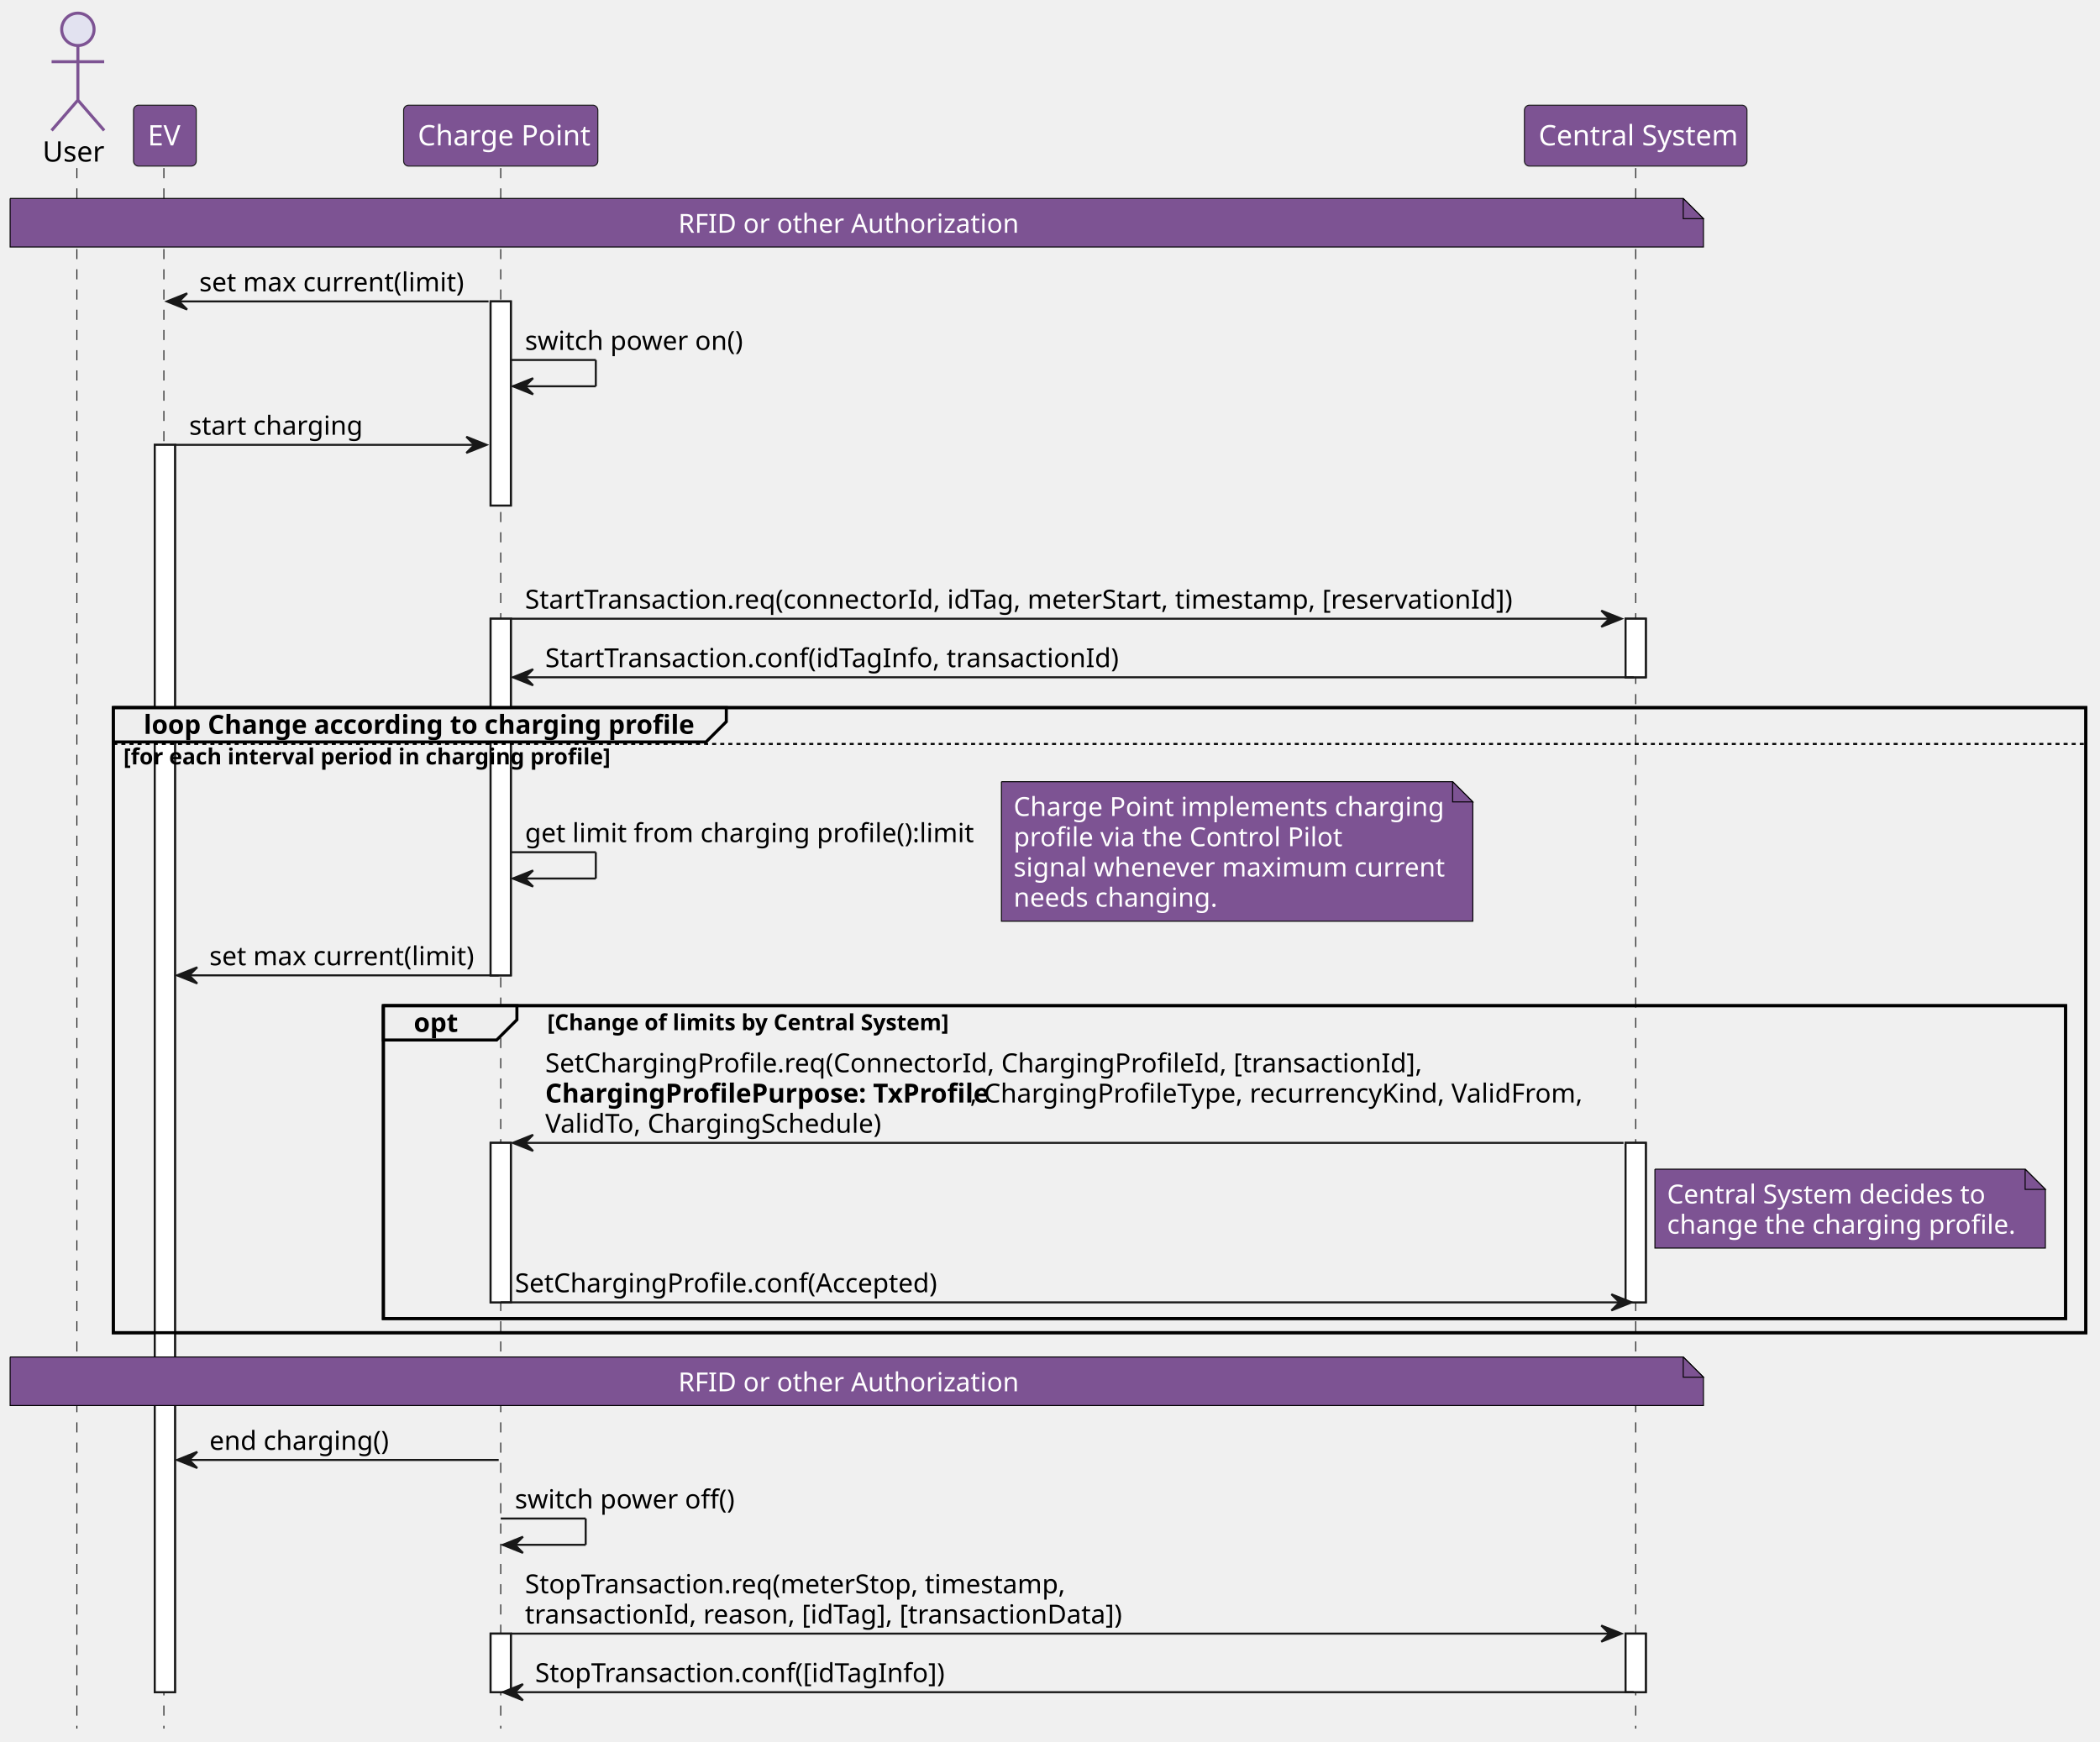
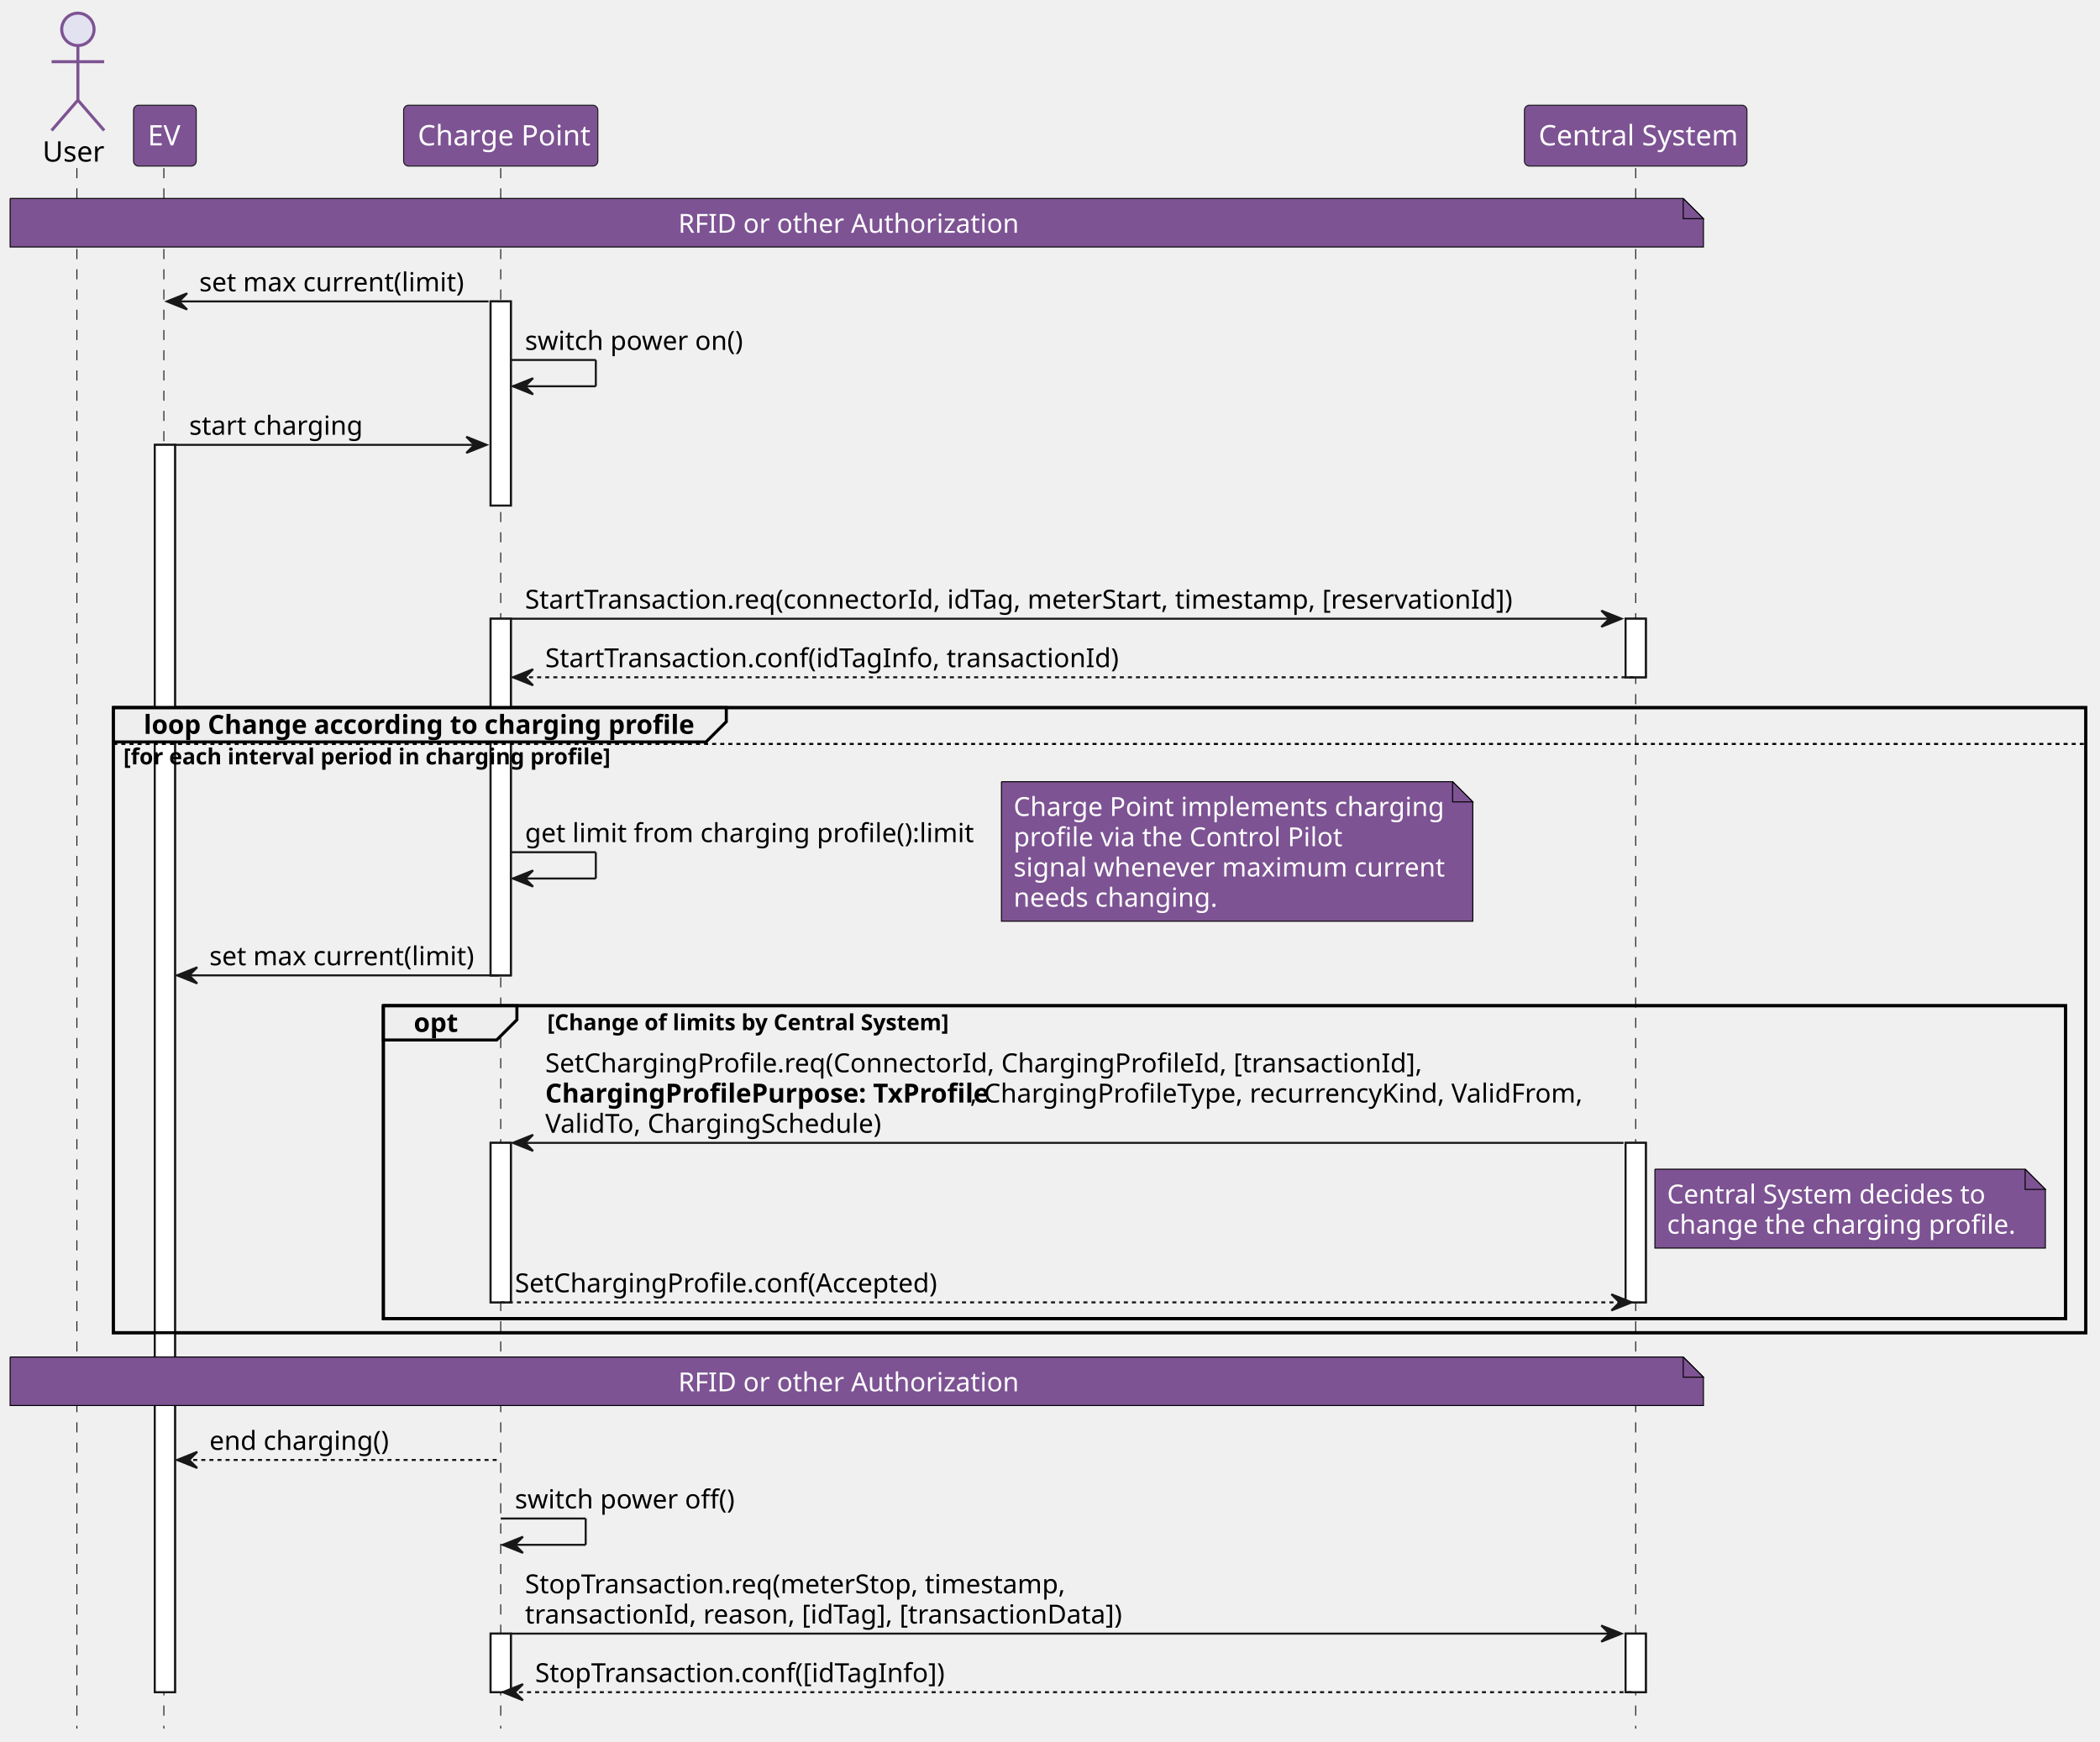
<svg xmlns="http://www.w3.org/2000/svg" contentStyleType="text/css" height="861px" preserveAspectRatio="none" style="width:1038px;height:861px;background:#FFFFFF;" version="1.1" viewBox="0 0 1038 861" width="1038px" zoomAndPan="magnify">
  <defs />
  <g>
    <rect fill="#FFFFFF" height="616.6" style="stroke:#181818;stroke-width:1.0;" width="10" x="76.5" y="219.9" />
    <rect fill="#FFFFFF" height="100.9" style="stroke:#181818;stroke-width:1.0;" width="10" x="242.5" y="149" />
    <rect fill="#FFFFFF" height="176.3" style="stroke:#181818;stroke-width:1.0;" width="10" x="242.5" y="305.85" />
    <rect fill="#FFFFFF" height="78.85" style="stroke:#181818;stroke-width:1.0;" width="10" x="242.5" y="564.95" />
    <rect fill="#FFFFFF" height="28.95" style="stroke:#181818;stroke-width:1.0;" width="10" x="242.5" y="807.55" />
    <rect fill="#FFFFFF" height="28.95" style="stroke:#181818;stroke-width:1.0;" width="10" x="803.5" y="305.85" />
    <rect fill="#FFFFFF" height="78.85" style="stroke:#181818;stroke-width:1.0;" width="10" x="803.5" y="564.95" />
    <rect fill="#FFFFFF" height="28.95" style="stroke:#181818;stroke-width:1.0;" width="10" x="803.5" y="807.55" />
    <rect fill="none" height="309" style="stroke:#000000;stroke-width:1.5;" width="975" x="56" y="349.8" />
    <rect fill="none" height="154.65" style="stroke:#000000;stroke-width:1.5;" width="831.5" x="189.5" y="497.15" />
    <line style="stroke:#181818;stroke-width:0.5;stroke-dasharray:5.0,5.0;" x1="38" x2="38" y1="83.1" y2="854.5" />
    <line style="stroke:#181818;stroke-width:0.5;stroke-dasharray:5.0,5.0;" x1="81" x2="81" y1="83.1" y2="854.5" />
    <line style="stroke:#181818;stroke-width:0.5;stroke-dasharray:5.0,5.0;" x1="247.5" x2="247.5" y1="83.1" y2="854.5" />
    <line style="stroke:#181818;stroke-width:0.5;stroke-dasharray:5.0,5.0;" x1="808.5" x2="808.5" y1="83.1" y2="854.5" />
    <text fill="#000000" font-family="NanumGothic" font-size="14" lengthAdjust="spacing" textLength="29" x="21" y="79.88">User</text>
    <ellipse cx="38.5" cy="14.5" fill="#E2E2F0" rx="8" ry="8" style="stroke:#7D5393;stroke-width:1.5;" />
    <path d="M38.5,22.5 L38.5,49.5 M25.5,30.5 L51.5,30.5 M38.5,49.5 L25.5,64.5 M38.5,49.5 L51.5,64.5 " fill="none" style="stroke:#7D5393;stroke-width:1.5;" />
    <rect fill="#7D5393" height="30.1" rx="2.5" ry="2.5" style="stroke:#181818;stroke-width:0.5;" width="31" x="66" y="52" />
    <text fill="#FFFFFF" font-family="NanumGothic" font-size="14" lengthAdjust="spacing" textLength="17" x="73" y="71.88">EV</text>
    <rect fill="#7D5393" height="30.1" rx="2.5" ry="2.5" style="stroke:#181818;stroke-width:0.5;" width="96" x="199.5" y="52" />
    <text fill="#FFFFFF" font-family="NanumGothic" font-size="14" lengthAdjust="spacing" textLength="82" x="206.5" y="71.88">Charge Point</text>
    <rect fill="#7D5393" height="30.1" rx="2.5" ry="2.5" style="stroke:#181818;stroke-width:0.5;" width="110" x="753.5" y="52" />
    <text fill="#FFFFFF" font-family="NanumGothic" font-size="14" lengthAdjust="spacing" textLength="96" x="760.5" y="71.88">Central System</text>
    <rect fill="#FFFFFF" height="616.6" style="stroke:#181818;stroke-width:1.0;" width="10" x="76.5" y="219.9" />
    <rect fill="#FFFFFF" height="100.9" style="stroke:#181818;stroke-width:1.0;" width="10" x="242.5" y="149" />
    <rect fill="#FFFFFF" height="176.3" style="stroke:#181818;stroke-width:1.0;" width="10" x="242.5" y="305.85" />
    <rect fill="#FFFFFF" height="78.85" style="stroke:#181818;stroke-width:1.0;" width="10" x="242.5" y="564.95" />
    <rect fill="#FFFFFF" height="28.95" style="stroke:#181818;stroke-width:1.0;" width="10" x="242.5" y="807.55" />
    <rect fill="#FFFFFF" height="28.95" style="stroke:#181818;stroke-width:1.0;" width="10" x="803.5" y="305.85" />
    <rect fill="#FFFFFF" height="78.85" style="stroke:#181818;stroke-width:1.0;" width="10" x="803.5" y="564.95" />
    <rect fill="#FFFFFF" height="28.95" style="stroke:#181818;stroke-width:1.0;" width="10" x="803.5" y="807.55" />
    <path d="M5,98.1 L5,122.1 L842,122.1 L842,108.1 L832,98.1 L5,98.1 " fill="#7D5393" style="stroke:#000000;stroke-width:0.5;" />
    <path d="M832,98.1 L832,108.1 L842,108.1 L832,98.1 " fill="#7D5393" style="stroke:#000000;stroke-width:0.5;" />
    <text fill="#FFFFFF" font-family="NanumGothic" font-size="13" lengthAdjust="spacing" textLength="168" x="335.25" y="115.06">RFID or other Authorization</text>
    <polygon fill="#181818" points="92.5,145,82.5,149,92.5,153,88.5,149" style="stroke:#181818;stroke-width:1.0;" />
    <line style="stroke:#181818;stroke-width:1.0;" x1="86.5" x2="241.5" y1="149" y2="149" />
    <text fill="#000000" font-family="NanumGothic" font-size="13" lengthAdjust="spacing" textLength="132" x="98.5" y="144.01">set max current(limit)</text>
    <line style="stroke:#181818;stroke-width:1.0;" x1="252.5" x2="294.5" y1="177.95" y2="177.95" />
    <line style="stroke:#181818;stroke-width:1.0;" x1="294.5" x2="294.5" y1="177.95" y2="190.95" />
    <line style="stroke:#181818;stroke-width:1.0;" x1="253.5" x2="294.5" y1="190.95" y2="190.95" />
    <polygon fill="#181818" points="263.5,186.95,253.5,190.95,263.5,194.95,259.5,190.95" style="stroke:#181818;stroke-width:1.0;" />
    <text fill="#000000" font-family="NanumGothic" font-size="13" lengthAdjust="spacing" textLength="112" x="259.5" y="172.96">switch power on()</text>
    <polygon fill="#181818" points="230.5,215.9,240.5,219.9,230.5,223.9,234.5,219.9" style="stroke:#181818;stroke-width:1.0;" />
    <line style="stroke:#181818;stroke-width:1.0;" x1="86.5" x2="236.5" y1="219.9" y2="219.9" />
    <text fill="#000000" font-family="NanumGothic" font-size="13" lengthAdjust="spacing" textLength="85" x="93.5" y="214.91">start charging</text>
    <polygon fill="#181818" points="791.5,301.85,801.5,305.85,791.5,309.85,795.5,305.85" style="stroke:#181818;stroke-width:1.0;" />
    <line style="stroke:#181818;stroke-width:1.0;" x1="252.5" x2="797.5" y1="305.85" y2="305.85" />
    <text fill="#000000" font-family="NanumGothic" font-size="13" lengthAdjust="spacing" textLength="488" x="259.5" y="300.86">StartTransaction.req(connectorId, idTag, meterStart, timestamp, [reservationId])</text>
    <polygon fill="#181818" points="263.5,330.8,253.5,334.8,263.5,338.8,259.5,334.8" style="stroke:#181818;stroke-width:1.0;" />
-     <line style="stroke:#181818;stroke-width:1.0;" x1="257.5" x2="807.5" y1="334.8" y2="334.8" />
+     <line style="stroke:#181818;stroke-width:1.0;stroke-dasharray:2.0,2.0;" x1="257.5" x2="807.5" y1="334.8" y2="334.8" />
    <text fill="#000000" font-family="NanumGothic" font-size="13" lengthAdjust="spacing" textLength="284" x="269.5" y="329.81">StartTransaction.conf(idTagInfo, transactionId)</text>
    <path d="M56,349.8 L359,349.8 L359,356.75 L349,366.75 L56,366.75 L56,349.8 " fill="#EEEEEE" style="stroke:#000000;stroke-width:1.5;" />
    <rect fill="none" height="309" style="stroke:#000000;stroke-width:1.5;" width="975" x="56" y="349.8" />
    <text fill="#000000" font-family="NanumGothic" font-size="13" font-weight="bold" lengthAdjust="spacing" textLength="258" x="71" y="362.76">loop Change according to charging profile</text>
    <line style="stroke:#000000;stroke-width:1.0;stroke-dasharray:2.0,2.0;" x1="56" x2="1031" y1="367.75" y2="367.75" />
    <text fill="#000000" font-family="NanumGothic" font-size="11" font-weight="bold" lengthAdjust="spacing" textLength="227" x="61" y="377.87">[for each interval period in charging profile]</text>
    <line style="stroke:#181818;stroke-width:1.0;" x1="252.5" x2="294.5" y1="421.275" y2="421.275" />
    <line style="stroke:#181818;stroke-width:1.0;" x1="294.5" x2="294.5" y1="421.275" y2="434.275" />
    <line style="stroke:#181818;stroke-width:1.0;" x1="253.5" x2="294.5" y1="434.275" y2="434.275" />
    <polygon fill="#181818" points="263.5,430.275,253.5,434.275,263.5,438.275,259.5,434.275" style="stroke:#181818;stroke-width:1.0;" />
    <text fill="#000000" font-family="NanumGothic" font-size="13" lengthAdjust="spacing" textLength="224" x="259.5" y="416.285">get limit from charging profile():limit</text>
    <path d="M495,386.4 L495,455.4 L728,455.4 L728,396.4 L718,386.4 L495,386.4 " fill="#7D5393" style="stroke:#000000;stroke-width:0.5;" />
    <path d="M718,386.4 L718,396.4 L728,396.4 L718,386.4 " fill="#7D5393" style="stroke:#000000;stroke-width:0.5;" />
    <text fill="#FFFFFF" font-family="NanumGothic" font-size="13" lengthAdjust="spacing" textLength="212" x="501" y="403.36">Charge Point implements charging</text>
    <text fill="#FFFFFF" font-family="NanumGothic" font-size="13" lengthAdjust="spacing" textLength="164" x="501" y="418.31">profile via the Control Pilot</text>
    <text fill="#FFFFFF" font-family="NanumGothic" font-size="13" lengthAdjust="spacing" textLength="211" x="501" y="433.26">signal whenever maximum current</text>
    <text fill="#FFFFFF" font-family="NanumGothic" font-size="13" lengthAdjust="spacing" textLength="100" x="501" y="448.21">needs changing.</text>
    <polygon fill="#181818" points="97.5,478.15,87.5,482.15,97.5,486.15,93.5,482.15" style="stroke:#181818;stroke-width:1.0;" />
    <line style="stroke:#181818;stroke-width:1.0;" x1="91.5" x2="246.5" y1="482.15" y2="482.15" />
    <text fill="#000000" font-family="NanumGothic" font-size="13" lengthAdjust="spacing" textLength="132" x="103.5" y="477.16">set max current(limit)</text>
    <path d="M189.5,497.15 L255.5,497.15 L255.5,504.1 L245.5,514.1 L189.5,514.1 L189.5,497.15 " fill="#EEEEEE" style="stroke:#000000;stroke-width:1.5;" />
    <rect fill="none" height="154.65" style="stroke:#000000;stroke-width:1.5;" width="831.5" x="189.5" y="497.15" />
    <text fill="#000000" font-family="NanumGothic" font-size="13" font-weight="bold" lengthAdjust="spacing" textLength="21" x="204.5" y="510.11">opt</text>
    <text fill="#000000" font-family="NanumGothic" font-size="11" font-weight="bold" lengthAdjust="spacing" textLength="187" x="270.5" y="509.27">[Change of limits by Central System]</text>
    <polygon fill="#181818" points="263.5,560.95,253.5,564.95,263.5,568.95,259.5,564.95" style="stroke:#181818;stroke-width:1.0;" />
    <line style="stroke:#181818;stroke-width:1.0;" x1="257.5" x2="802.5" y1="564.95" y2="564.95" />
    <text fill="#000000" font-family="NanumGothic" font-size="13" lengthAdjust="spacing" textLength="433" x="269.5" y="530.06">SetChargingProfile.req(ConnectorId, ChargingProfileId, [transactionId],</text>
    <text fill="#000000" font-family="NanumGothic" font-size="13" font-weight="bold" lengthAdjust="spacing" textLength="206" x="269.5" y="545.01">ChargingProfilePurpose: TxProfile</text>
    <text fill="#000000" font-family="NanumGothic" font-size="13" lengthAdjust="spacing" textLength="303" x="479.5" y="545.01">, ChargingProfileType, recurrencyKind, ValidFrom,</text>
    <text fill="#000000" font-family="NanumGothic" font-size="13" lengthAdjust="spacing" textLength="168" x="269.5" y="559.96">ValidTo, ChargingSchedule)</text>
    <path d="M818,577.95 L818,616.95 L1011,616.95 L1011,587.95 L1001,577.95 L818,577.95 " fill="#7D5393" style="stroke:#000000;stroke-width:0.5;" />
    <path d="M1001,577.95 L1001,587.95 L1011,587.95 L1001,577.95 " fill="#7D5393" style="stroke:#000000;stroke-width:0.5;" />
    <text fill="#FFFFFF" font-family="NanumGothic" font-size="13" lengthAdjust="spacing" textLength="157" x="824" y="594.91">Central System decides to</text>
    <text fill="#FFFFFF" font-family="NanumGothic" font-size="13" lengthAdjust="spacing" textLength="172" x="824" y="609.86">change the charging profile.</text>
    <polygon fill="#181818" points="796.5,639.8,806.5,643.8,796.5,647.8,800.5,643.8" style="stroke:#181818;stroke-width:1.0;" />
-     <line style="stroke:#181818;stroke-width:1.0;" x1="247.5" x2="802.5" y1="643.8" y2="643.8" />
+     <line style="stroke:#181818;stroke-width:1.0;stroke-dasharray:2.0,2.0;" x1="247.5" x2="802.5" y1="643.8" y2="643.8" />
    <text fill="#000000" font-family="NanumGothic" font-size="13" lengthAdjust="spacing" textLength="211" x="254.5" y="638.81">SetChargingProfile.conf(Accepted)</text>
    <path d="M5,670.8 L5,694.8 L842,694.8 L842,680.8 L832,670.8 L5,670.8 " fill="#7D5393" style="stroke:#000000;stroke-width:0.5;" />
    <path d="M832,670.8 L832,680.8 L842,680.8 L832,670.8 " fill="#7D5393" style="stroke:#000000;stroke-width:0.5;" />
    <text fill="#FFFFFF" font-family="NanumGothic" font-size="13" lengthAdjust="spacing" textLength="168" x="335.25" y="687.76">RFID or other Authorization</text>
    <polygon fill="#181818" points="97.5,717.7,87.5,721.7,97.5,725.7,93.5,721.7" style="stroke:#181818;stroke-width:1.0;" />
-     <line style="stroke:#181818;stroke-width:1.0;" x1="91.5" x2="246.5" y1="721.7" y2="721.7" />
+     <line style="stroke:#181818;stroke-width:1.0;stroke-dasharray:2.0,2.0;" x1="91.5" x2="246.5" y1="721.7" y2="721.7" />
    <text fill="#000000" font-family="NanumGothic" font-size="13" lengthAdjust="spacing" textLength="90" x="103.5" y="716.71">end charging()</text>
    <line style="stroke:#181818;stroke-width:1.0;" x1="247.5" x2="289.5" y1="750.65" y2="750.65" />
    <line style="stroke:#181818;stroke-width:1.0;" x1="289.5" x2="289.5" y1="750.65" y2="763.65" />
    <line style="stroke:#181818;stroke-width:1.0;" x1="248.5" x2="289.5" y1="763.65" y2="763.65" />
    <polygon fill="#181818" points="258.5,759.65,248.5,763.65,258.5,767.65,254.5,763.65" style="stroke:#181818;stroke-width:1.0;" />
    <text fill="#000000" font-family="NanumGothic" font-size="13" lengthAdjust="spacing" textLength="114" x="254.5" y="745.66">switch power off()</text>
    <polygon fill="#181818" points="791.5,803.55,801.5,807.55,791.5,811.55,795.5,807.55" style="stroke:#181818;stroke-width:1.0;" />
    <line style="stroke:#181818;stroke-width:1.0;" x1="252.5" x2="797.5" y1="807.55" y2="807.55" />
    <text fill="#000000" font-family="NanumGothic" font-size="13" lengthAdjust="spacing" textLength="268" x="259.5" y="787.61">StopTransaction.req(meterStop, timestamp,</text>
    <text fill="#000000" font-family="NanumGothic" font-size="13" lengthAdjust="spacing" textLength="298" x="259.5" y="802.56">transactionId, reason, [idTag], [transactionData])</text>
    <polygon fill="#181818" points="258.5,832.5,248.5,836.5,258.5,840.5,254.5,836.5" style="stroke:#181818;stroke-width:1.0;" />
-     <line style="stroke:#181818;stroke-width:1.0;" x1="252.5" x2="807.5" y1="836.5" y2="836.5" />
+     <line style="stroke:#181818;stroke-width:1.0;stroke-dasharray:2.0,2.0;" x1="252.5" x2="807.5" y1="836.5" y2="836.5" />
    <text fill="#000000" font-family="NanumGothic" font-size="13" lengthAdjust="spacing" textLength="206" x="264.5" y="831.51">StopTransaction.conf([idTagInfo])</text>
  </g>
</svg>
